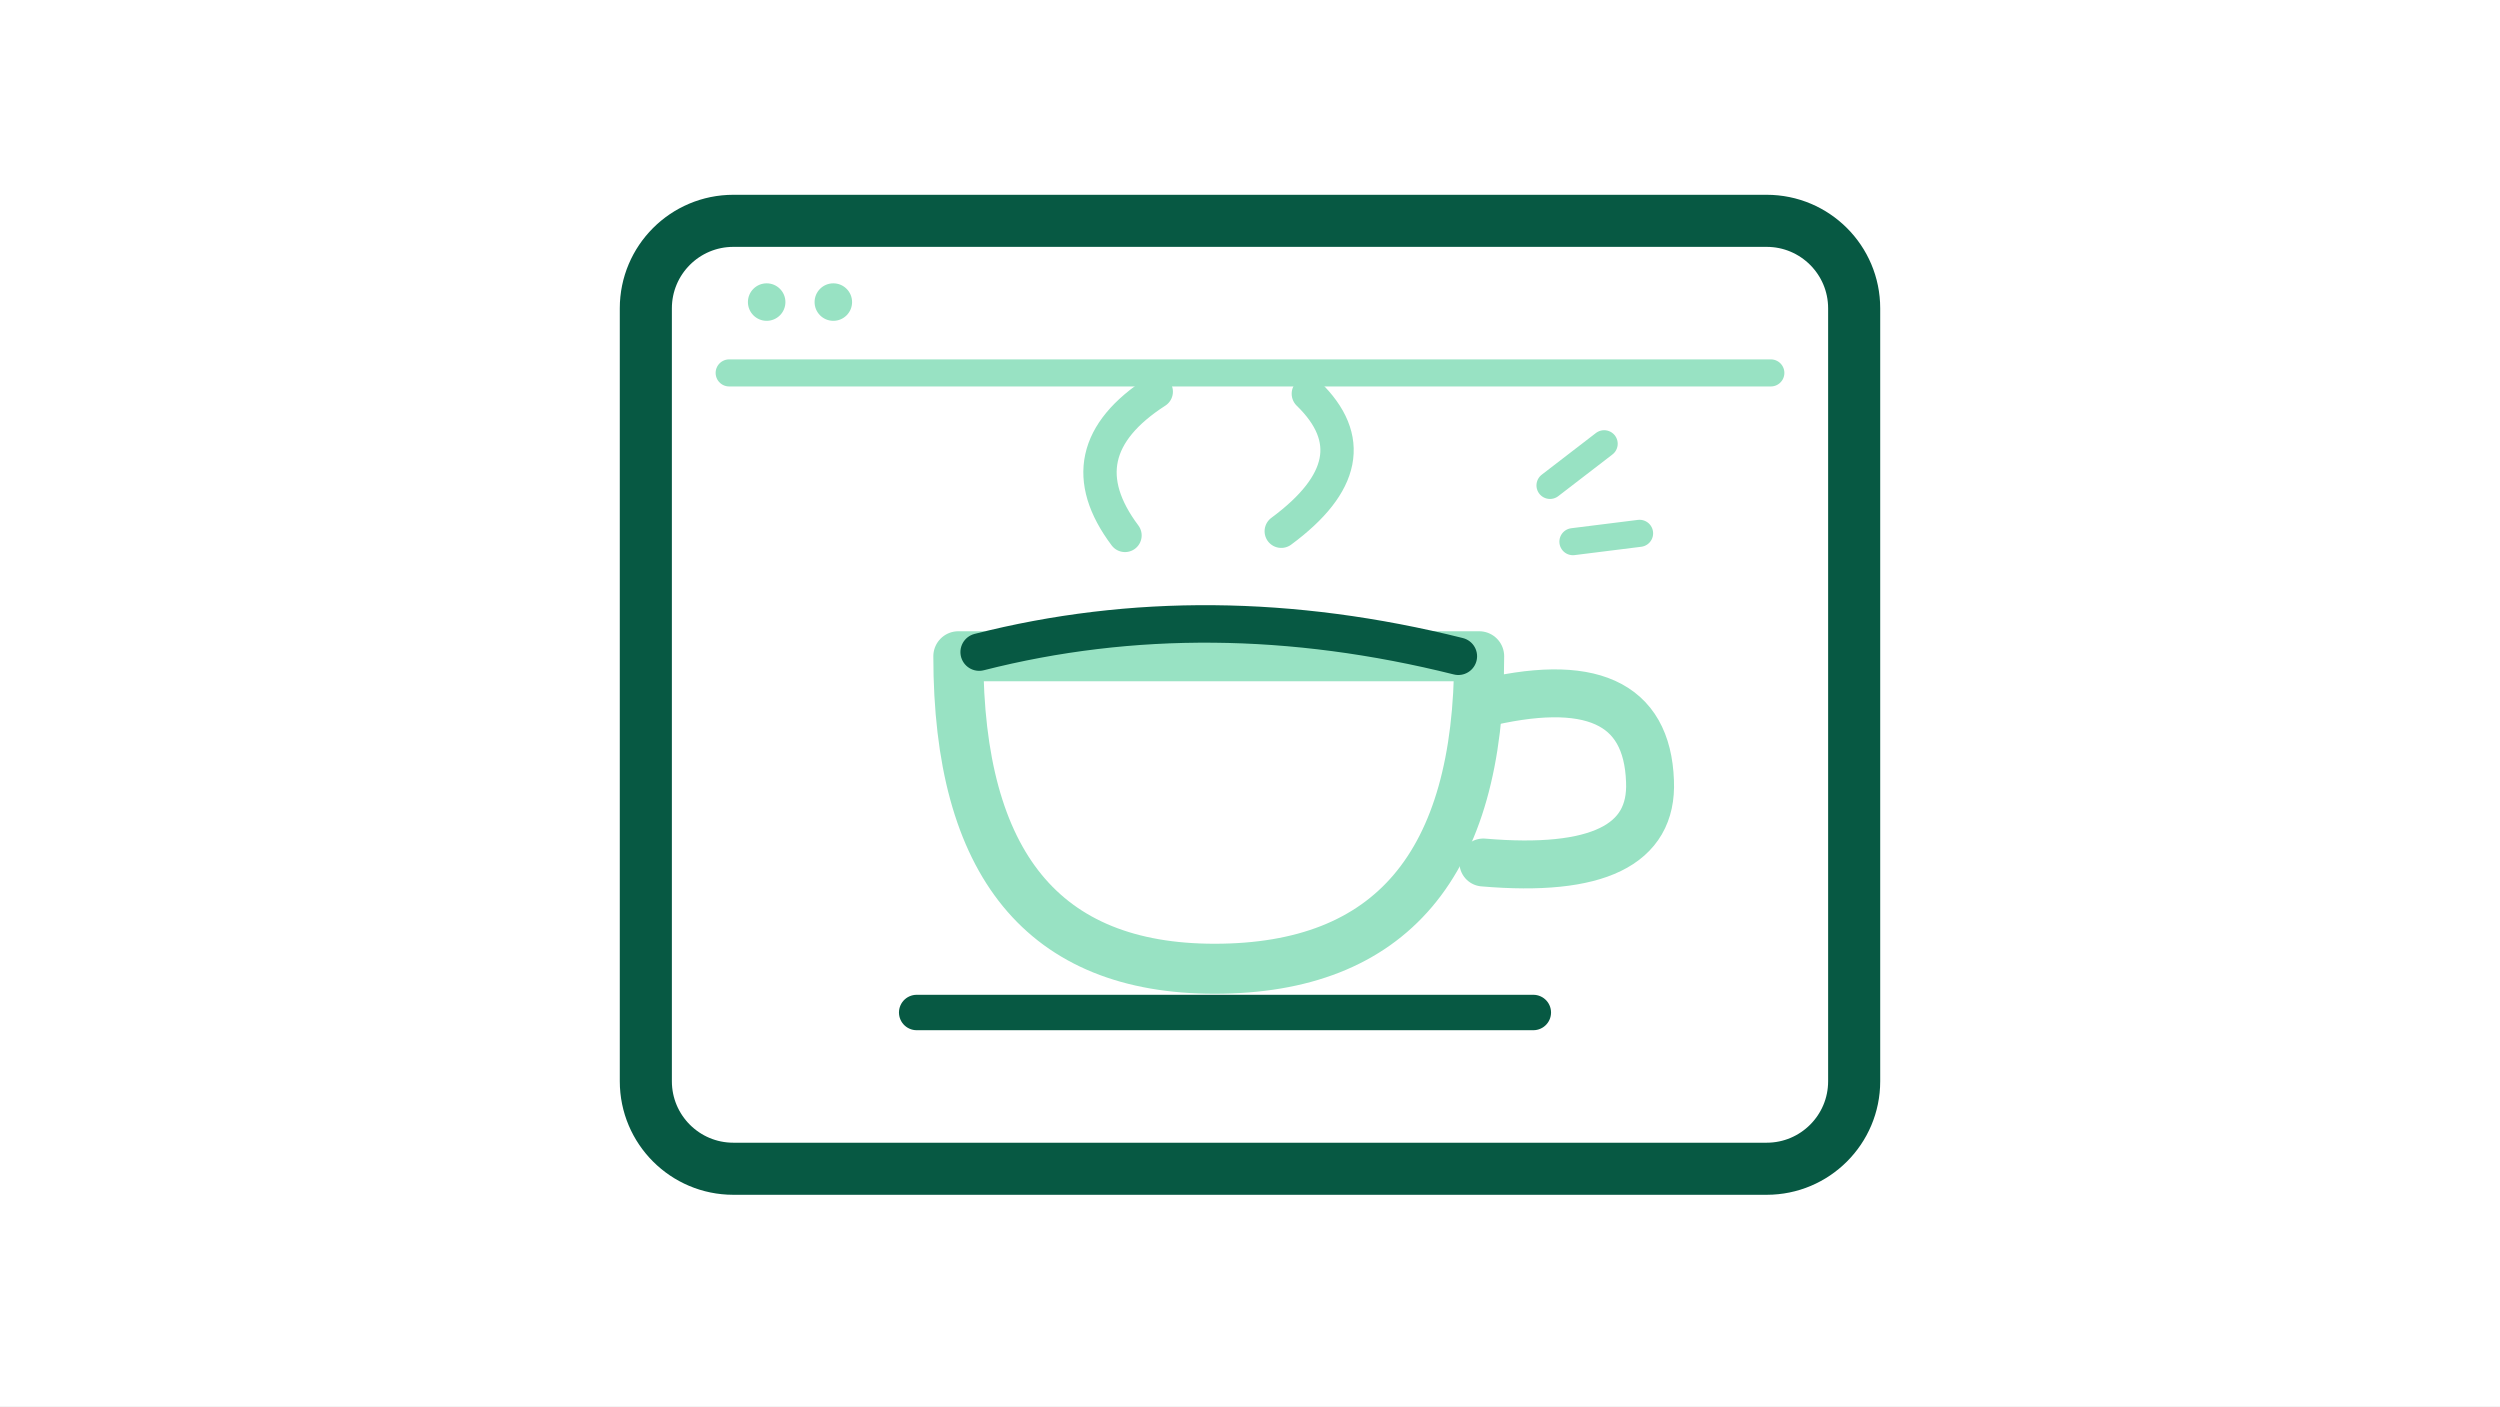
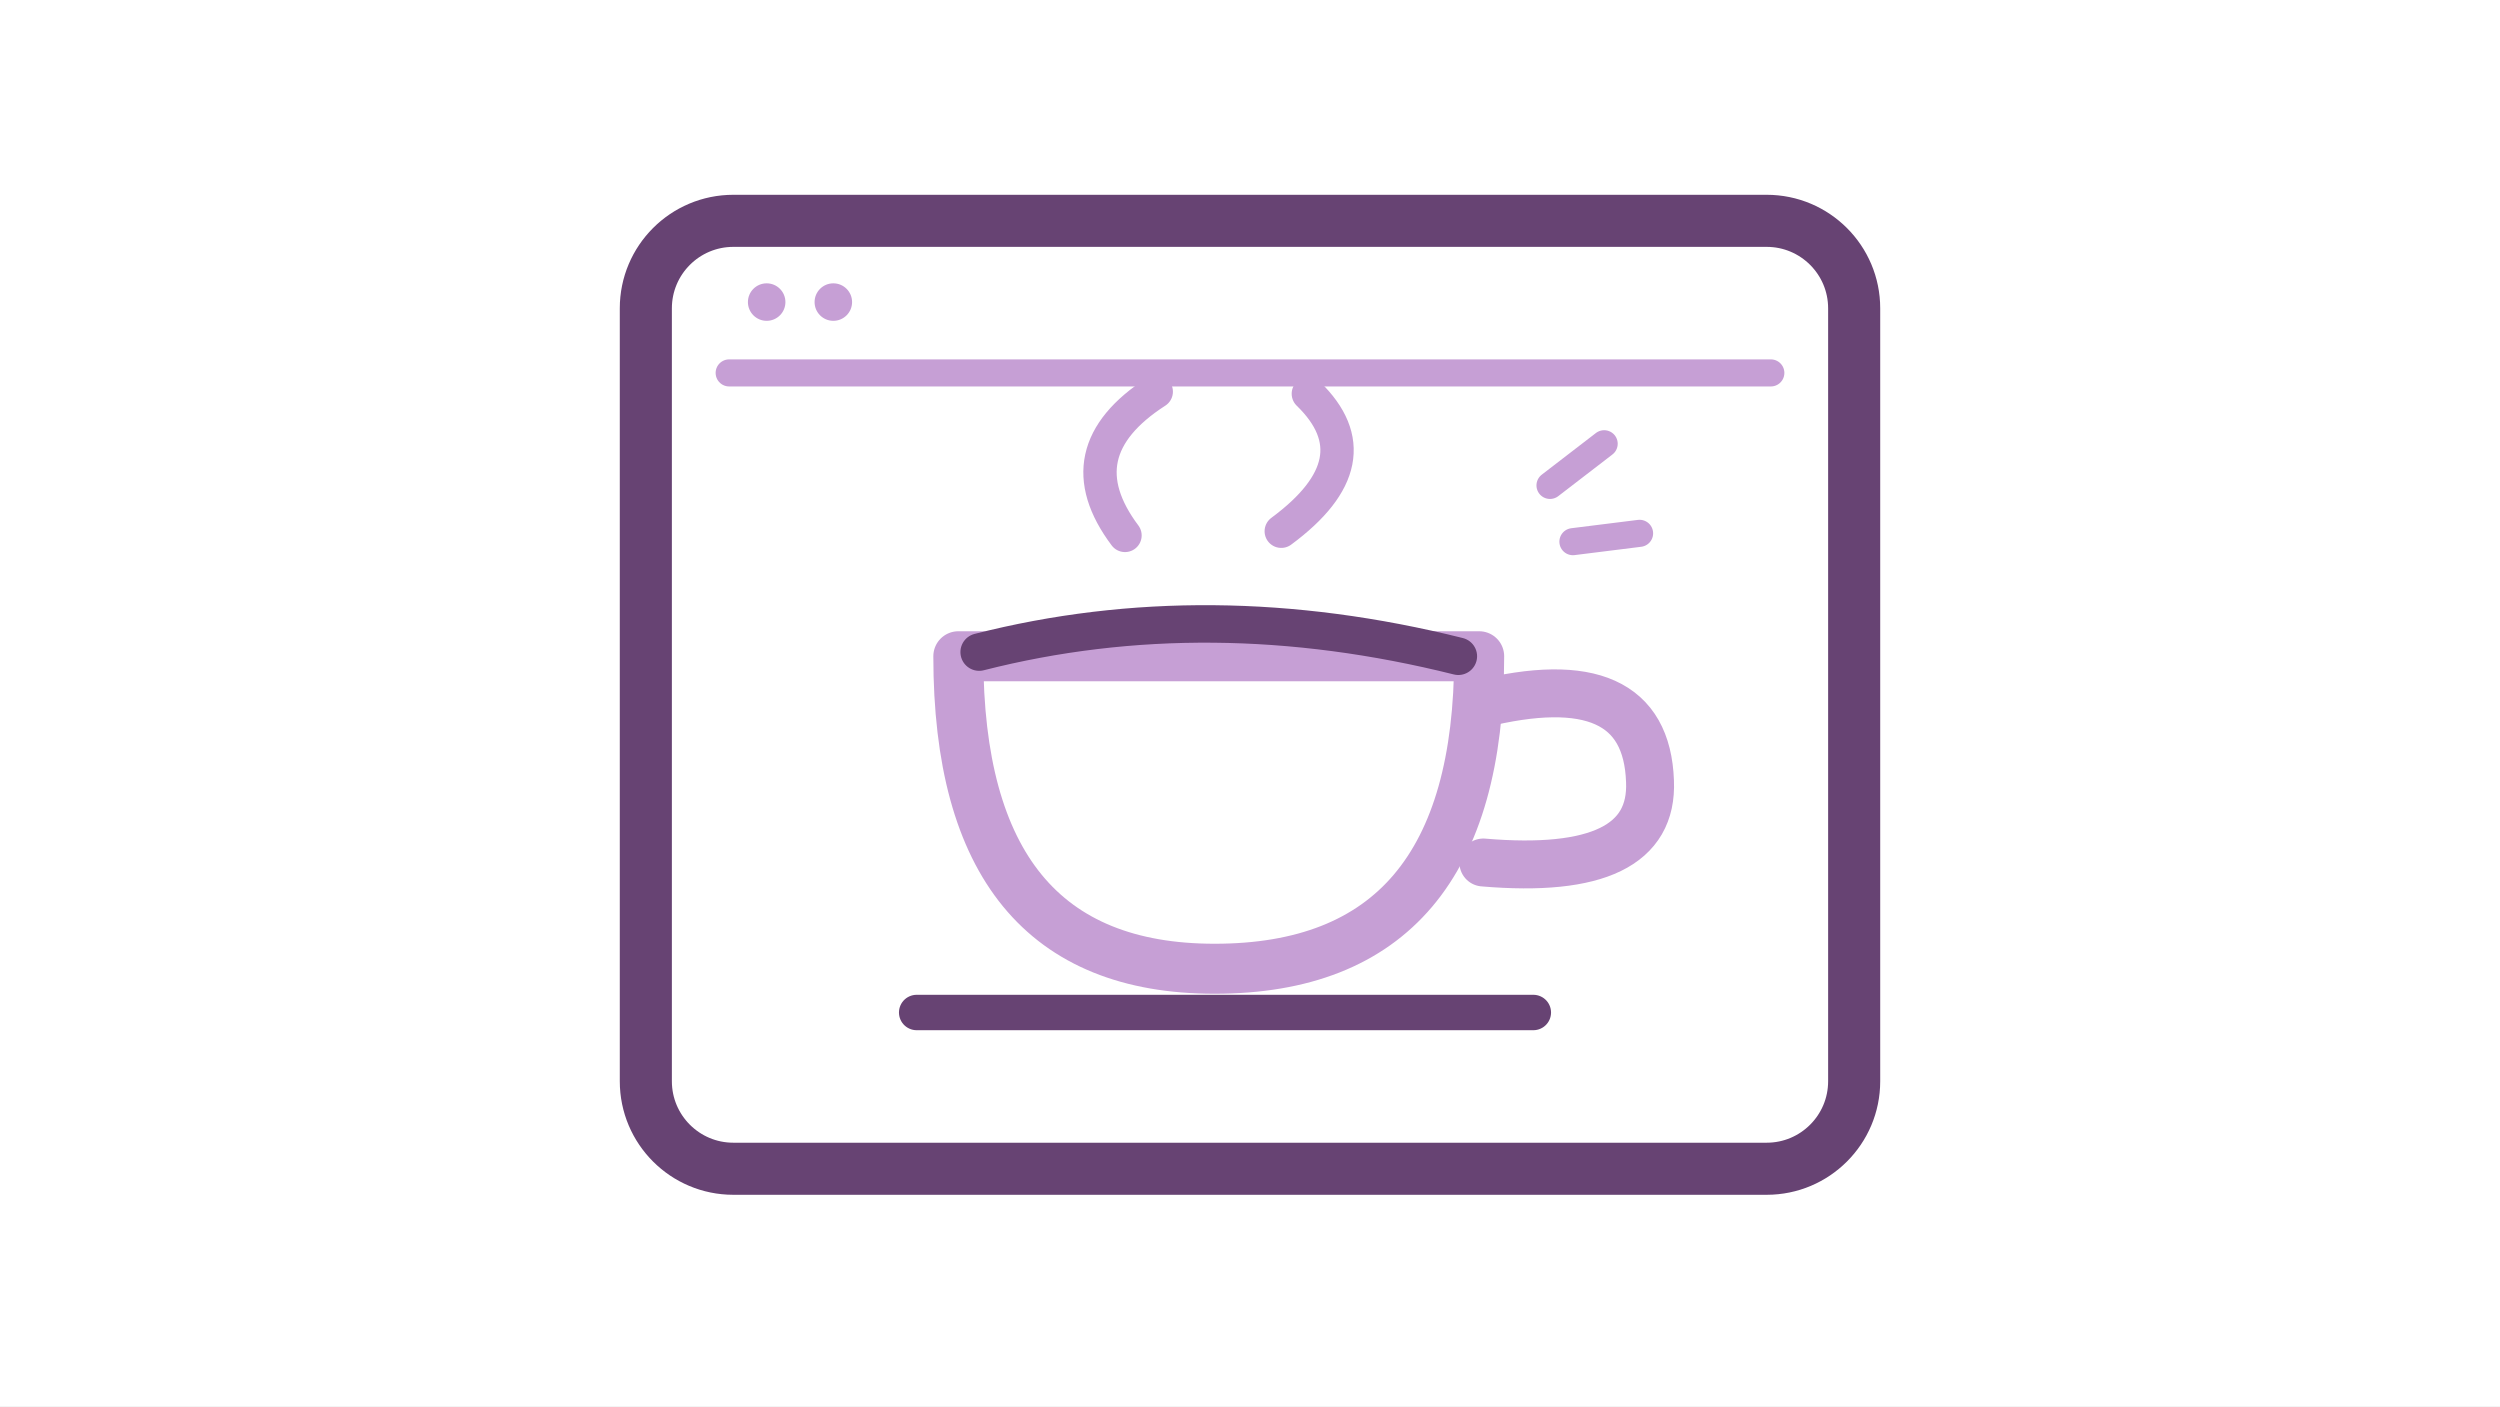
<svg xmlns="http://www.w3.org/2000/svg" width="1200" height="675" viewBox="0 0 1200 675" role="img">
  <rect width="1200" height="675" fill="#FFFFFF" />
-   <g fill="none" stroke="#98E2C3" stroke-width="22" stroke-linecap="round" stroke-linejoin="round">
-     <rect x="310" y="106" width="580" height="455" rx="42" stroke="#075943" stroke-width="25" />
-     <path d="M350 179 H850" stroke="#98E2C3" stroke-width="13" />
-     <circle cx="368" cy="145" r="9" fill="#98E2C3" stroke="none" />
-     <circle cx="400" cy="145" r="9" fill="#98E2C3" stroke="none" />
-     <path d="M460 315 H710 Q710 465 583 465 Q460 465 460 315 Z" stroke="#98E2C3" stroke-width="24" />
-     <path d="M710 338 Q790 318 792 375 Q794 421 712 414" stroke="#98E2C3" stroke-width="23" />
-     <path d="M470 313 Q580 285 700 315" stroke="#075943" stroke-width="18" />
-     <path d="M540 257 Q510 217 555 188 M615 255 Q661 221 628 189" stroke="#98E2C3" stroke-width="16" />
-     <path d="M440 486 H736" stroke="#075943" stroke-width="17" />
-     <path d="M744 233 L770 213 M755 260 L787 256" stroke="#98E2C3" stroke-width="13" />
+   <g fill="none" stroke="#C69FD5" stroke-width="22" stroke-linecap="round" stroke-linejoin="round">
+     <rect x="310" y="106" width="580" height="455" rx="42" stroke="#674373" stroke-width="25" />
+     <path d="M350 179 H850" stroke="#C69FD5" stroke-width="13" />
+     <circle cx="368" cy="145" r="9" fill="#C69FD5" stroke="none" />
+     <circle cx="400" cy="145" r="9" fill="#C69FD5" stroke="none" />
+     <path d="M460 315 H710 Q710 465 583 465 Q460 465 460 315 Z" stroke="#C69FD5" stroke-width="24" />
+     <path d="M710 338 Q790 318 792 375 Q794 421 712 414" stroke="#C69FD5" stroke-width="23" />
+     <path d="M470 313 Q580 285 700 315" stroke="#674373" stroke-width="18" />
+     <path d="M540 257 Q510 217 555 188 M615 255 Q661 221 628 189" stroke="#C69FD5" stroke-width="16" />
+     <path d="M440 486 H736" stroke="#674373" stroke-width="17" />
+     <path d="M744 233 L770 213 M755 260 L787 256" stroke="#C69FD5" stroke-width="13" />
  </g>
</svg>
